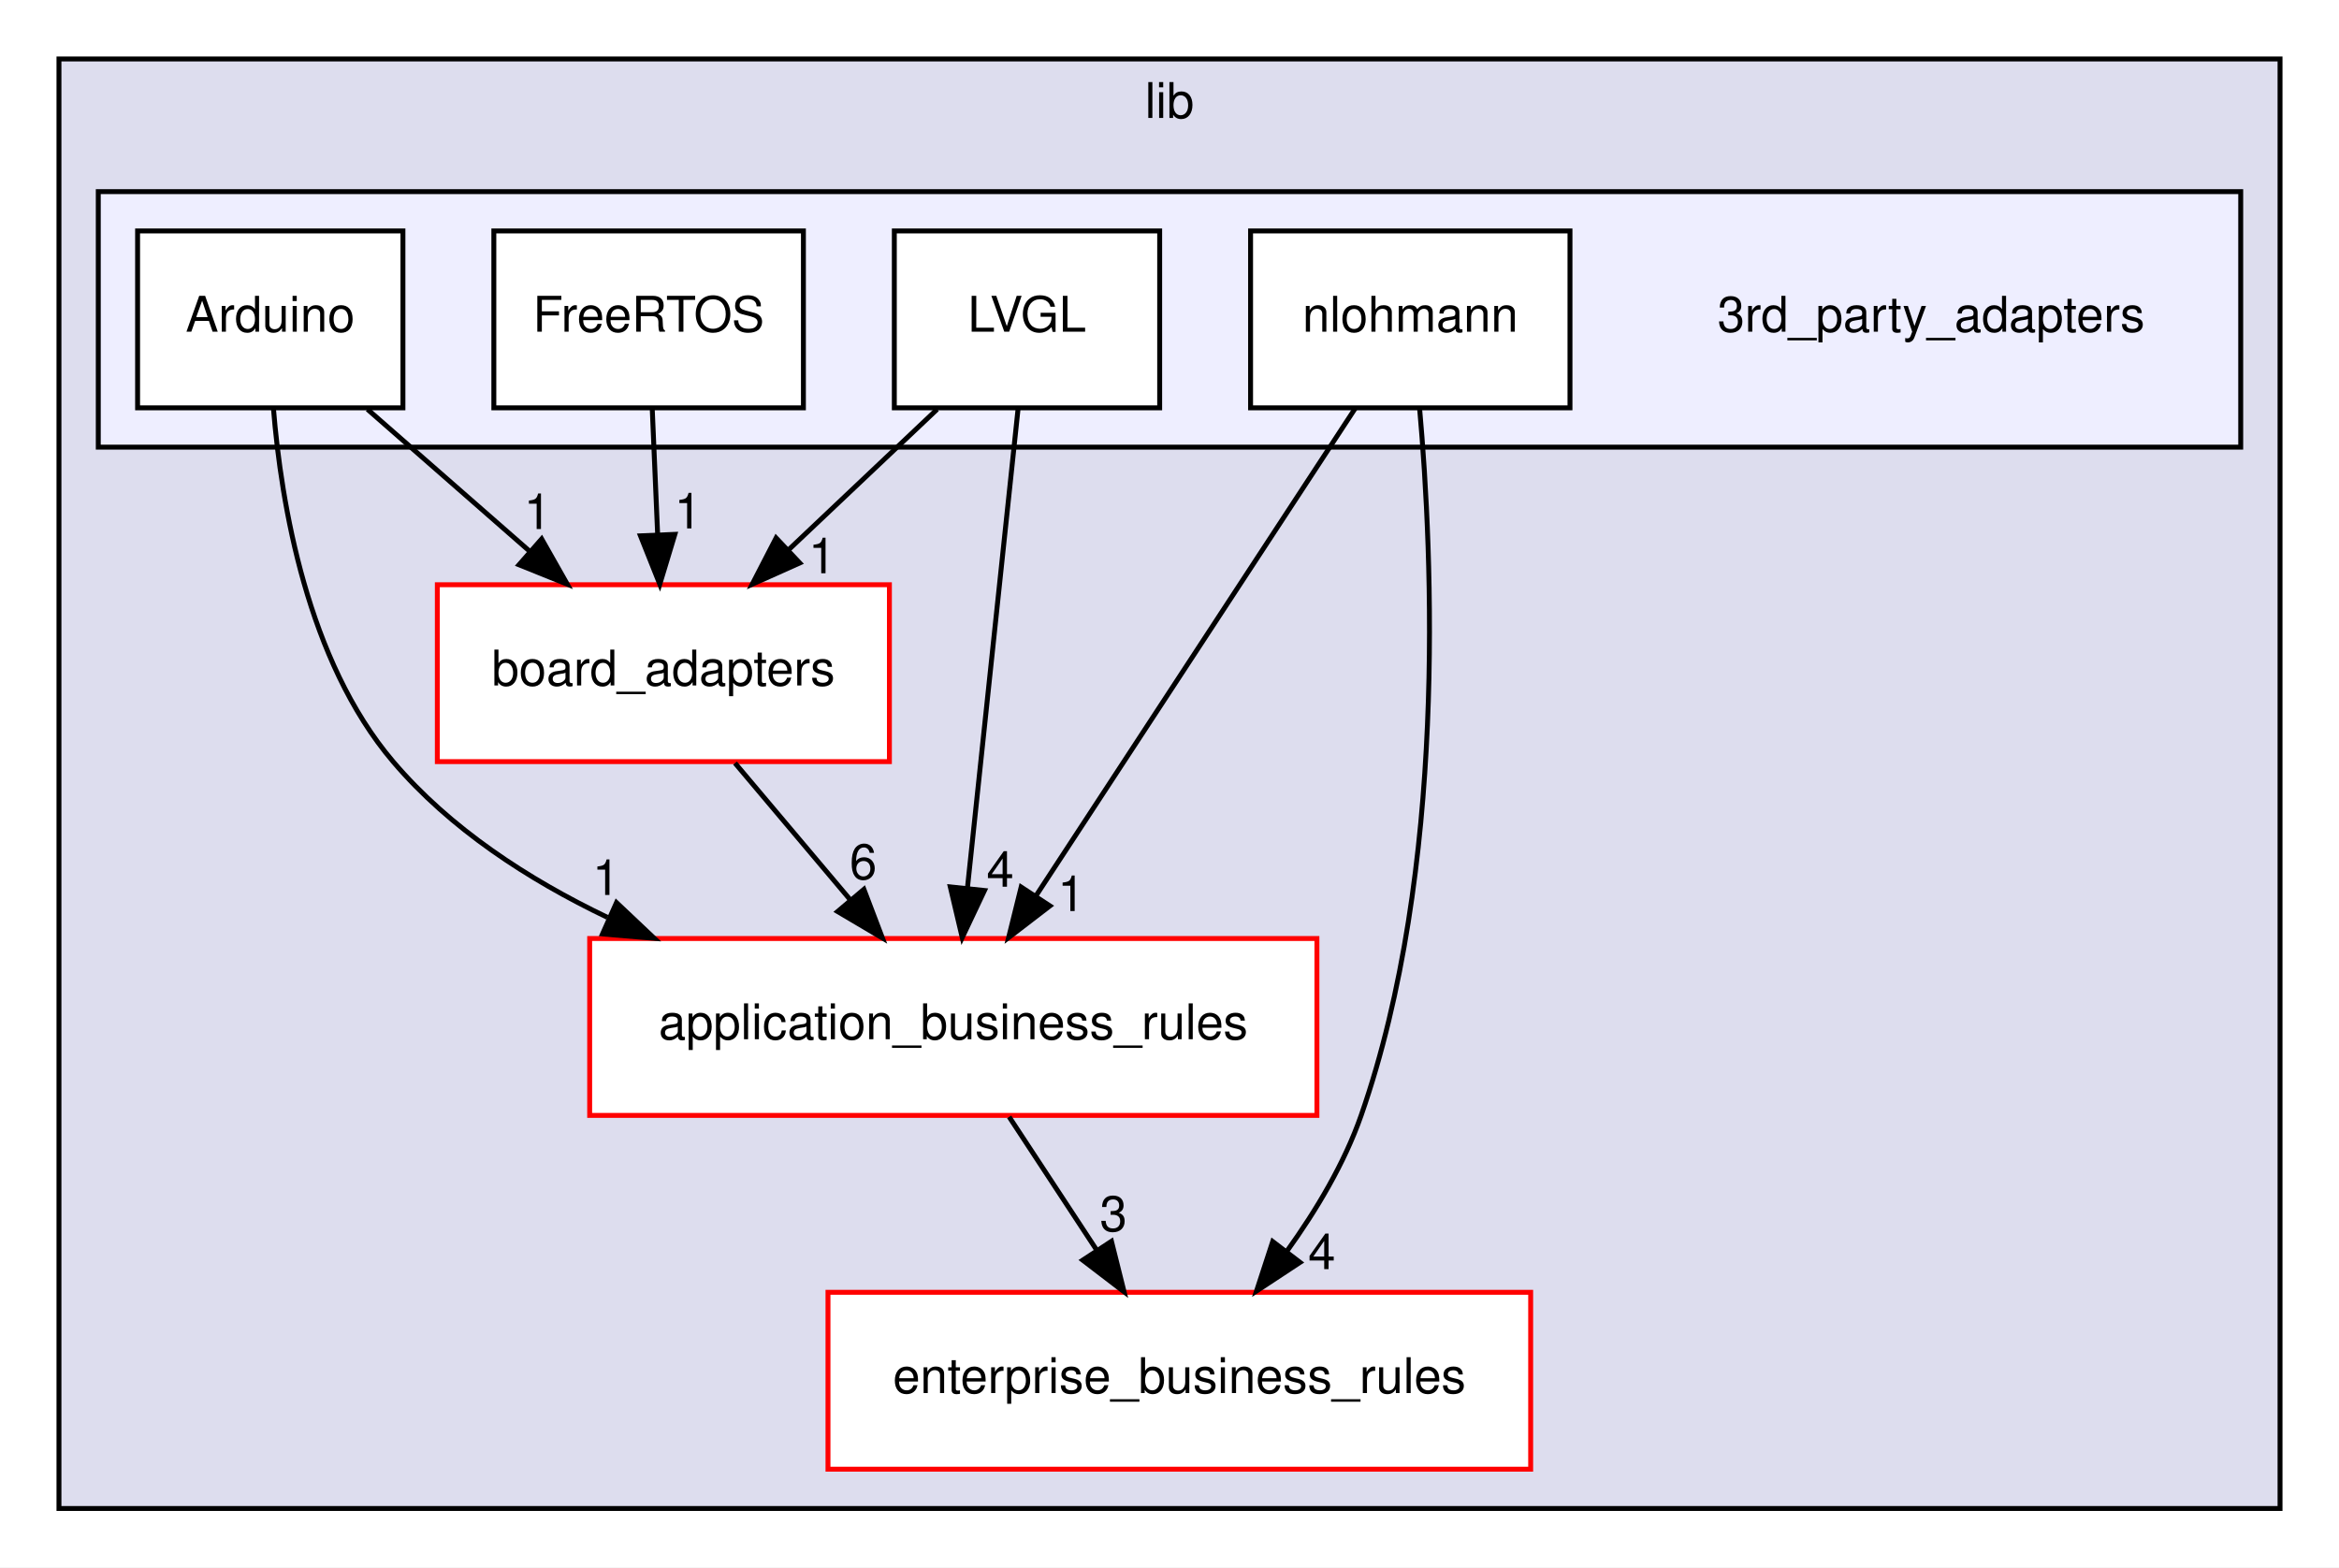
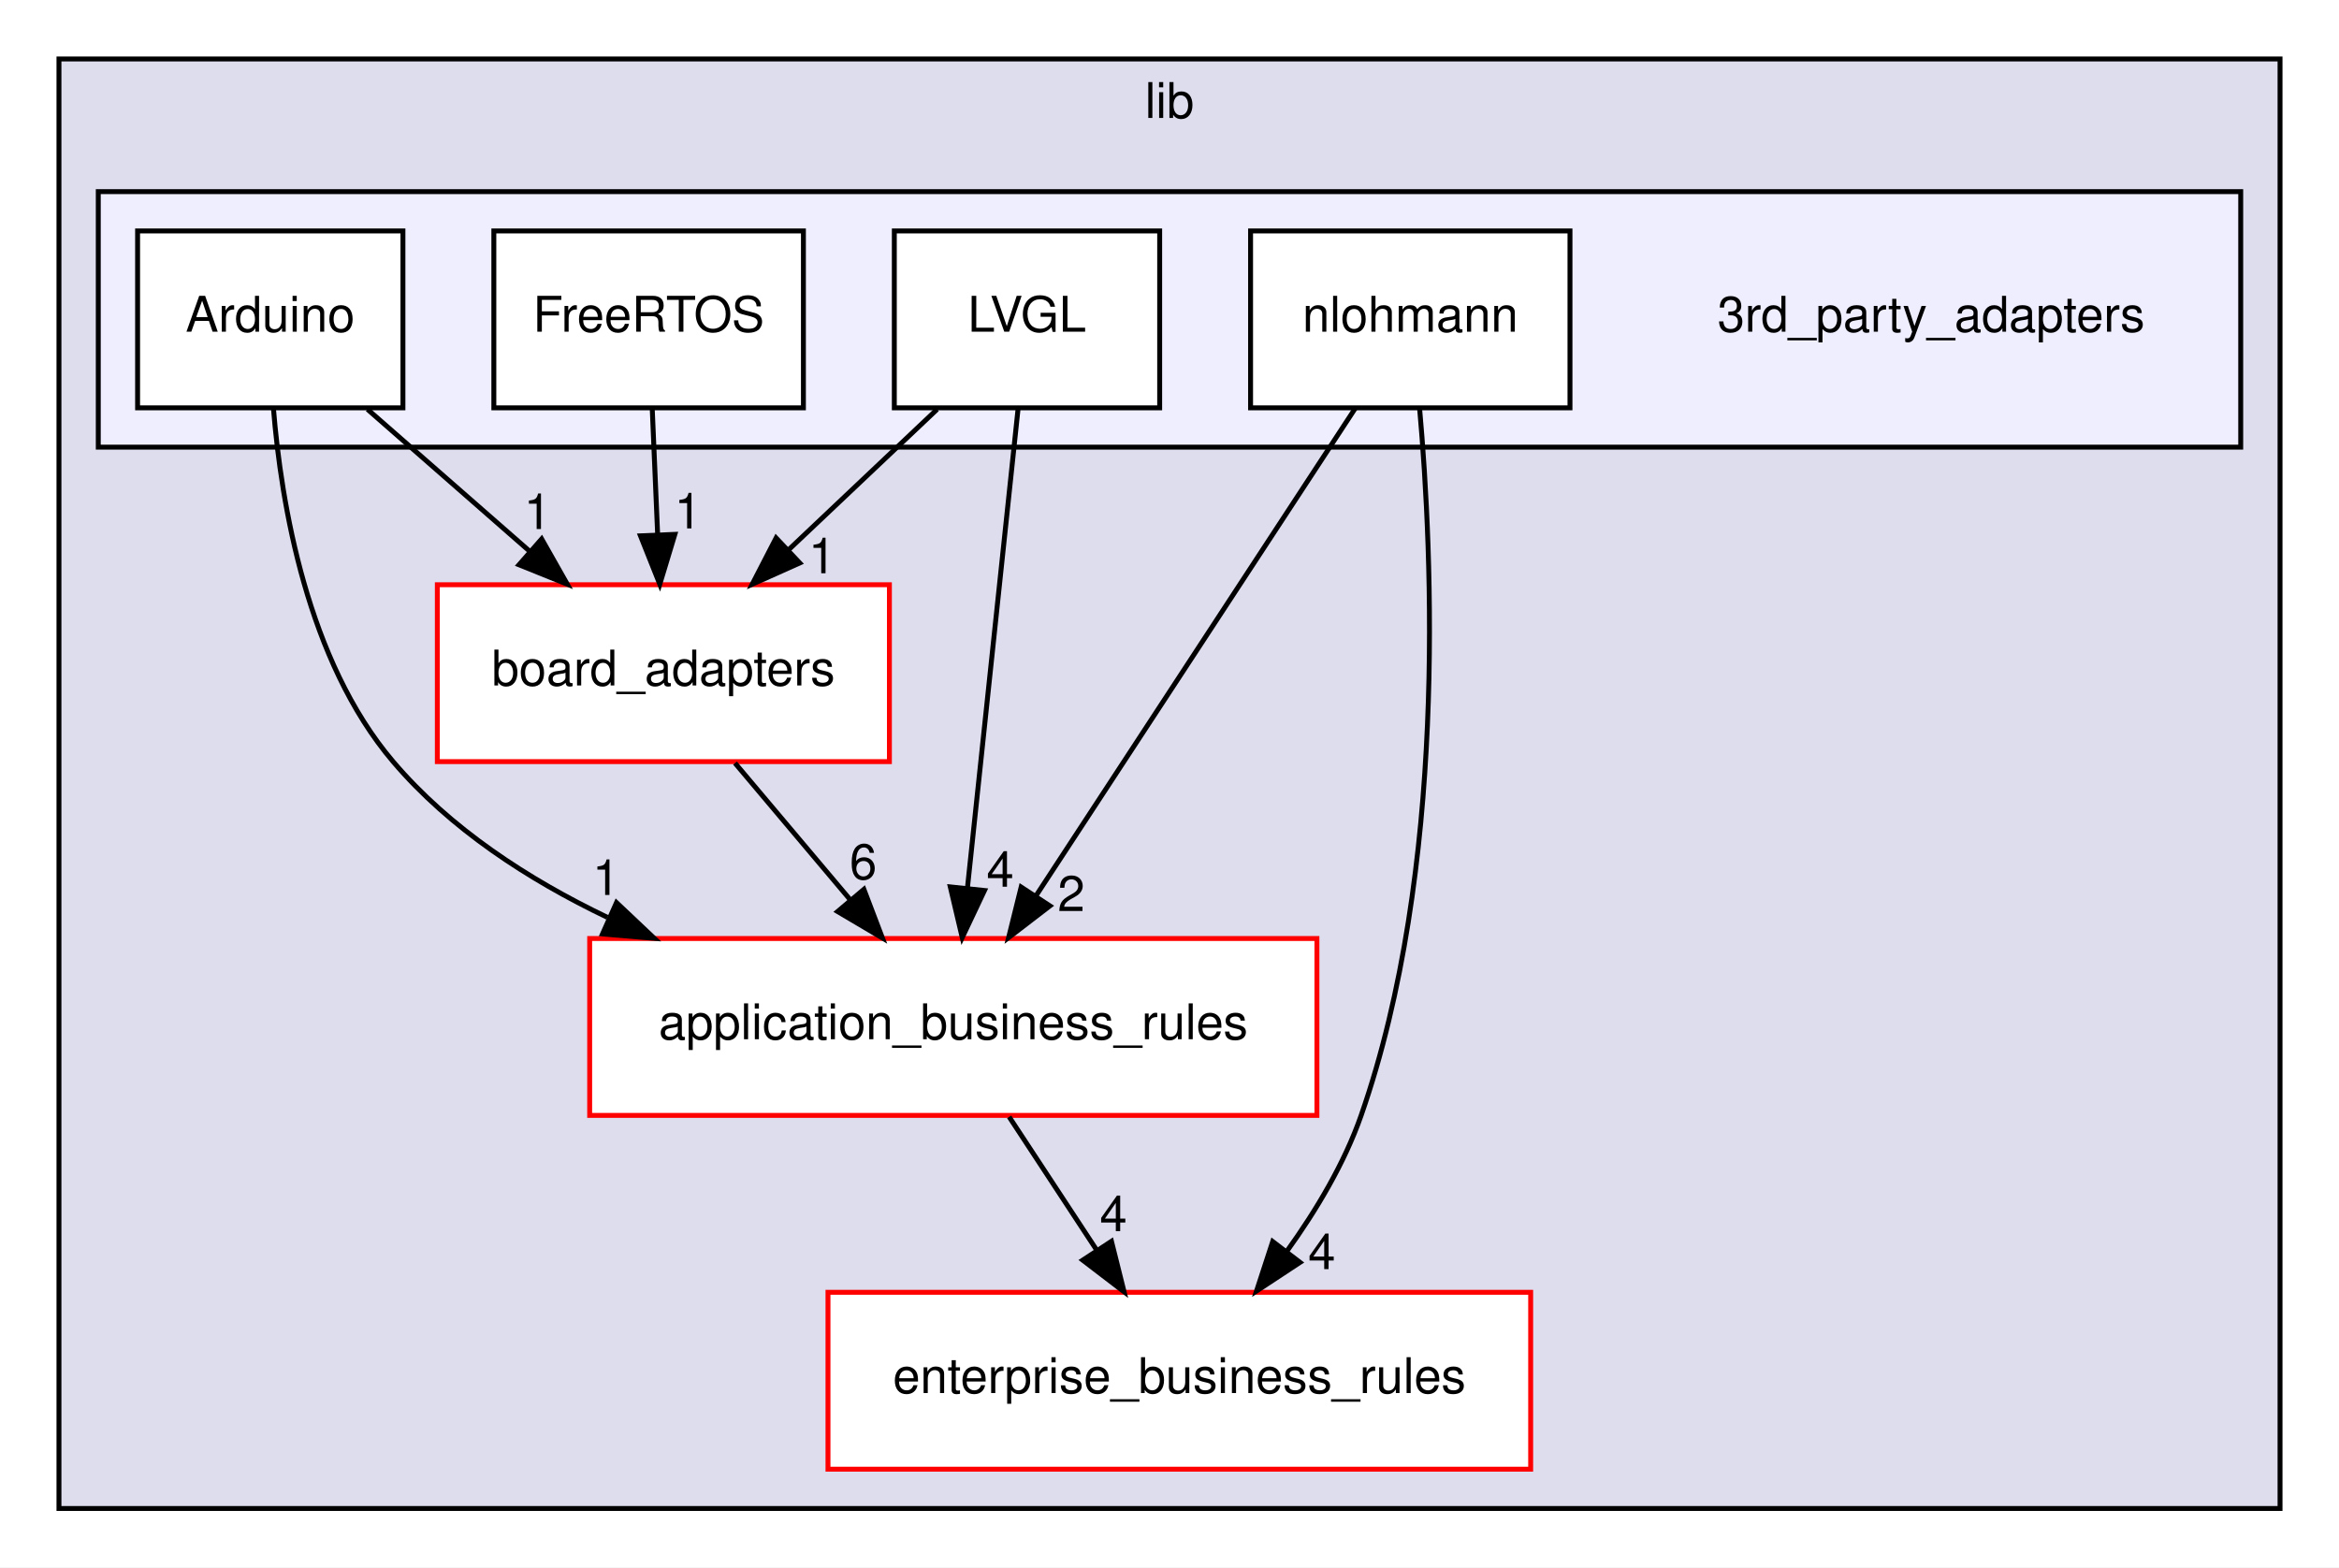
<svg xmlns="http://www.w3.org/2000/svg" xmlns:xlink="http://www.w3.org/1999/xlink" width="476pt" height="319pt" viewBox="0.00 0.00 476.00 319.00">
  <g id="graph0" class="graph" transform="scale(1 1) rotate(0) translate(4 315)">
    <polygon fill="white" stroke="transparent" points="-4,4 -4,-315 472,-315 472,4 -4,4" />
    <g id="clust1" class="cluster">
      <g id="a_clust1">
        <a xlink:href="dir_97aefd0d527b934f1d99a682da8fe6a9.xhtml" target="_top" xlink:title="lib">
          <polygon fill="#ddddee" stroke="black" points="8,-8 8,-303 460,-303 460,-8 8,-8" />
          <text text-anchor="middle" x="234" y="-291" font-family="Helvetica,sans-Serif" font-size="10.00">lib</text>
        </a>
      </g>
    </g>
    <g id="clust2" class="cluster">
      <g id="a_clust2">
        <a xlink:href="dir_e75212beacfa7863df067e044f07f232.xhtml" target="_top">
          <polygon fill="#eeeeff" stroke="black" points="16,-224 16,-276 452,-276 452,-224 16,-224" />
        </a>
      </g>
    </g>
    <g id="node1" class="node">
      <g id="a_node1">
        <a xlink:href="dir_b49365647f74dff1c8dd1e88d29293e4.xhtml" target="_top" xlink:title="board_adapters">
          <polygon fill="white" stroke="red" points="177,-196 85,-196 85,-160 177,-160 177,-196" />
          <text text-anchor="middle" x="131" y="-175.5" font-family="Helvetica,sans-Serif" font-size="10.00">board_adapters</text>
        </a>
      </g>
    </g>
    <g id="node2" class="node">
      <g id="a_node2">
        <a xlink:href="dir_6dbb42d2342d9d7292a192bc1d024acc.xhtml" target="_top" xlink:title="application_business_rules">
          <polygon fill="white" stroke="red" points="264,-124 116,-124 116,-88 264,-88 264,-124" />
          <text text-anchor="middle" x="190" y="-103.5" font-family="Helvetica,sans-Serif" font-size="10.00">application_business_rules</text>
        </a>
      </g>
    </g>
    <g id="edge1" class="edge">
      <path fill="none" stroke="black" d="M145.58,-159.7C152.66,-151.3 161.28,-141.07 169.05,-131.86" />
      <polygon fill="black" stroke="black" points="171.81,-134.01 175.58,-124.1 166.46,-129.49 171.81,-134.01" />
      <g id="a_edge1-headlabel">
        <a xlink:href="dir_000006_000005.xhtml" target="_top" xlink:title="6">
          <text text-anchor="middle" x="171.67" y="-136.08" font-family="Helvetica,sans-Serif" font-size="10.00">6</text>
        </a>
      </g>
    </g>
    <g id="node3" class="node">
      <g id="a_node3">
        <a xlink:href="dir_71046b38222792489c3876836d4fbdbc.xhtml" target="_top" xlink:title="enterprise_business_rules">
          <polygon fill="white" stroke="red" points="307.5,-52 164.5,-52 164.5,-16 307.5,-16 307.5,-52" />
          <text text-anchor="middle" x="236" y="-31.5" font-family="Helvetica,sans-Serif" font-size="10.00">enterprise_business_rules</text>
        </a>
      </g>
    </g>
    <g id="edge5" class="edge">
      <path fill="none" stroke="black" d="M201.37,-87.7C206.72,-79.56 213.2,-69.69 219.11,-60.7" />
      <polygon fill="black" stroke="black" points="222.19,-62.38 224.76,-52.1 216.34,-58.54 222.19,-62.38" />
      <g id="a_edge5-headlabel">
-         <a xlink:href="dir_000005_000007.xhtml" target="_top" xlink:title="3">
-           <text text-anchor="middle" x="222.59" y="-64.45" font-family="Helvetica,sans-Serif" font-size="10.00">3</text>
+         <a xlink:href="dir_000005_000007.xhtml" target="_top" xlink:title="4">
+           <text text-anchor="middle" x="222.59" y="-64.45" font-family="Helvetica,sans-Serif" font-size="10.00">4</text>
        </a>
      </g>
    </g>
    <g id="node4" class="node">
      <text text-anchor="middle" x="389" y="-247.5" font-family="Helvetica,sans-Serif" font-size="10.00">3rd_party_adapters</text>
    </g>
    <g id="node5" class="node">
      <g id="a_node5">
        <a xlink:href="dir_e5c908e09902ac05aca8138811a01df8.xhtml" target="_top" xlink:title="Arduino">
          <polygon fill="white" stroke="black" points="78,-268 24,-268 24,-232 78,-232 78,-268" />
          <text text-anchor="middle" x="51" y="-247.5" font-family="Helvetica,sans-Serif" font-size="10.00">Arduino</text>
        </a>
      </g>
    </g>
    <g id="edge9" class="edge">
      <path fill="none" stroke="black" d="M70.78,-231.7C80.75,-222.97 93.01,-212.24 103.86,-202.75" />
      <polygon fill="black" stroke="black" points="106.23,-205.32 111.45,-196.1 101.62,-200.06 106.23,-205.32" />
      <g id="a_edge9-headlabel">
        <a xlink:href="dir_000009_000006.xhtml" target="_top" xlink:title="1">
          <text text-anchor="middle" x="105.4" y="-207.33" font-family="Helvetica,sans-Serif" font-size="10.00">1</text>
        </a>
      </g>
    </g>
    <g id="edge8" class="edge">
      <path fill="none" stroke="black" d="M51.64,-231.96C53.22,-212.45 58.53,-180.54 76,-160 87.58,-146.38 103.43,-136.05 119.62,-128.3" />
      <polygon fill="black" stroke="black" points="121.46,-131.31 129.16,-124.03 118.61,-124.92 121.46,-131.31" />
      <g id="a_edge8-headlabel">
        <a xlink:href="dir_000009_000005.xhtml" target="_top" xlink:title="1">
          <text text-anchor="middle" x="119.34" y="-132.86" font-family="Helvetica,sans-Serif" font-size="10.00">1</text>
        </a>
      </g>
    </g>
    <g id="node6" class="node">
      <g id="a_node6">
        <a xlink:href="dir_bd3335c2666e9b9774751992bb1cf5a7.xhtml" target="_top" xlink:title="FreeRTOS">
          <polygon fill="white" stroke="black" points="159.5,-268 96.5,-268 96.5,-232 159.5,-232 159.5,-268" />
          <text text-anchor="middle" x="128" y="-247.5" font-family="Helvetica,sans-Serif" font-size="10.00">FreeRTOS</text>
        </a>
      </g>
    </g>
    <g id="edge4" class="edge">
      <path fill="none" stroke="black" d="M128.74,-231.7C129.07,-223.98 129.47,-214.71 129.84,-206.11" />
      <polygon fill="black" stroke="black" points="133.34,-206.25 130.27,-196.1 126.34,-205.95 133.34,-206.25" />
      <g id="a_edge4-headlabel">
        <a xlink:href="dir_000010_000006.xhtml" target="_top" xlink:title="1">
          <text text-anchor="middle" x="136.02" y="-207.46" font-family="Helvetica,sans-Serif" font-size="10.00">1</text>
        </a>
      </g>
    </g>
    <g id="node7" class="node">
      <g id="a_node7">
        <a xlink:href="dir_673789fe363c8cf83b6beac9ec7c58fa.xhtml" target="_top" xlink:title="LVGL">
          <polygon fill="white" stroke="black" points="232,-268 178,-268 178,-232 232,-232 232,-268" />
          <text text-anchor="middle" x="205" y="-247.5" font-family="Helvetica,sans-Serif" font-size="10.00">LVGL</text>
        </a>
      </g>
    </g>
    <g id="edge7" class="edge">
      <path fill="none" stroke="black" d="M186.71,-231.7C177.57,-223.05 166.36,-212.45 156.4,-203.03" />
      <polygon fill="black" stroke="black" points="158.75,-200.43 149.08,-196.1 153.94,-205.52 158.75,-200.43" />
      <g id="a_edge7-headlabel">
        <a xlink:href="dir_000011_000006.xhtml" target="_top" xlink:title="1">
          <text text-anchor="middle" x="163.31" y="-198.34" font-family="Helvetica,sans-Serif" font-size="10.00">1</text>
        </a>
      </g>
    </g>
    <g id="edge6" class="edge">
      <path fill="none" stroke="black" d="M203.19,-231.87C200.63,-207.67 195.94,-163.21 192.89,-134.39" />
      <polygon fill="black" stroke="black" points="196.35,-133.77 191.82,-124.19 189.39,-134.5 196.35,-133.77" />
      <g id="a_edge6-headlabel">
        <a xlink:href="dir_000011_000005.xhtml" target="_top" xlink:title="4">
          <text text-anchor="middle" x="199.55" y="-134.54" font-family="Helvetica,sans-Serif" font-size="10.00">4</text>
        </a>
      </g>
    </g>
    <g id="node8" class="node">
      <g id="a_node8">
        <a xlink:href="dir_0c9e3c7283f36edd21eeaa604bb6b292.xhtml" target="_top" xlink:title="nlohmann">
          <polygon fill="white" stroke="black" points="315.5,-268 250.5,-268 250.5,-232 315.5,-232 315.5,-268" />
          <text text-anchor="middle" x="283" y="-247.5" font-family="Helvetica,sans-Serif" font-size="10.00">nlohmann</text>
        </a>
      </g>
    </g>
    <g id="edge2" class="edge">
      <path fill="none" stroke="black" d="M271.78,-231.87C255.65,-207.24 225.78,-161.64 206.95,-132.88" />
      <polygon fill="black" stroke="black" points="209.66,-130.64 201.26,-124.19 203.81,-134.47 209.66,-130.64" />
      <g id="a_edge2-headlabel">
-         <a xlink:href="dir_000012_000005.xhtml" target="_top" xlink:title="1">
-           <text text-anchor="middle" x="214.01" y="-129.59" font-family="Helvetica,sans-Serif" font-size="10.00">1</text>
+         <a xlink:href="dir_000012_000005.xhtml" target="_top" xlink:title="2">
+           <text text-anchor="middle" x="214.01" y="-129.59" font-family="Helvetica,sans-Serif" font-size="10.00">2</text>
        </a>
      </g>
    </g>
    <g id="edge3" class="edge">
      <path fill="none" stroke="black" d="M284.89,-231.96C287.58,-201.91 290.44,-137.97 273,-88 269.6,-78.25 263.86,-68.66 257.9,-60.38" />
      <polygon fill="black" stroke="black" points="260.56,-58.09 251.71,-52.26 255,-62.33 260.56,-58.09" />
      <g id="a_edge3-headlabel">
        <a xlink:href="dir_000012_000007.xhtml" target="_top" xlink:title="4">
          <text text-anchor="middle" x="265" y="-56.72" font-family="Helvetica,sans-Serif" font-size="10.00">4</text>
        </a>
      </g>
    </g>
  </g>
</svg>
